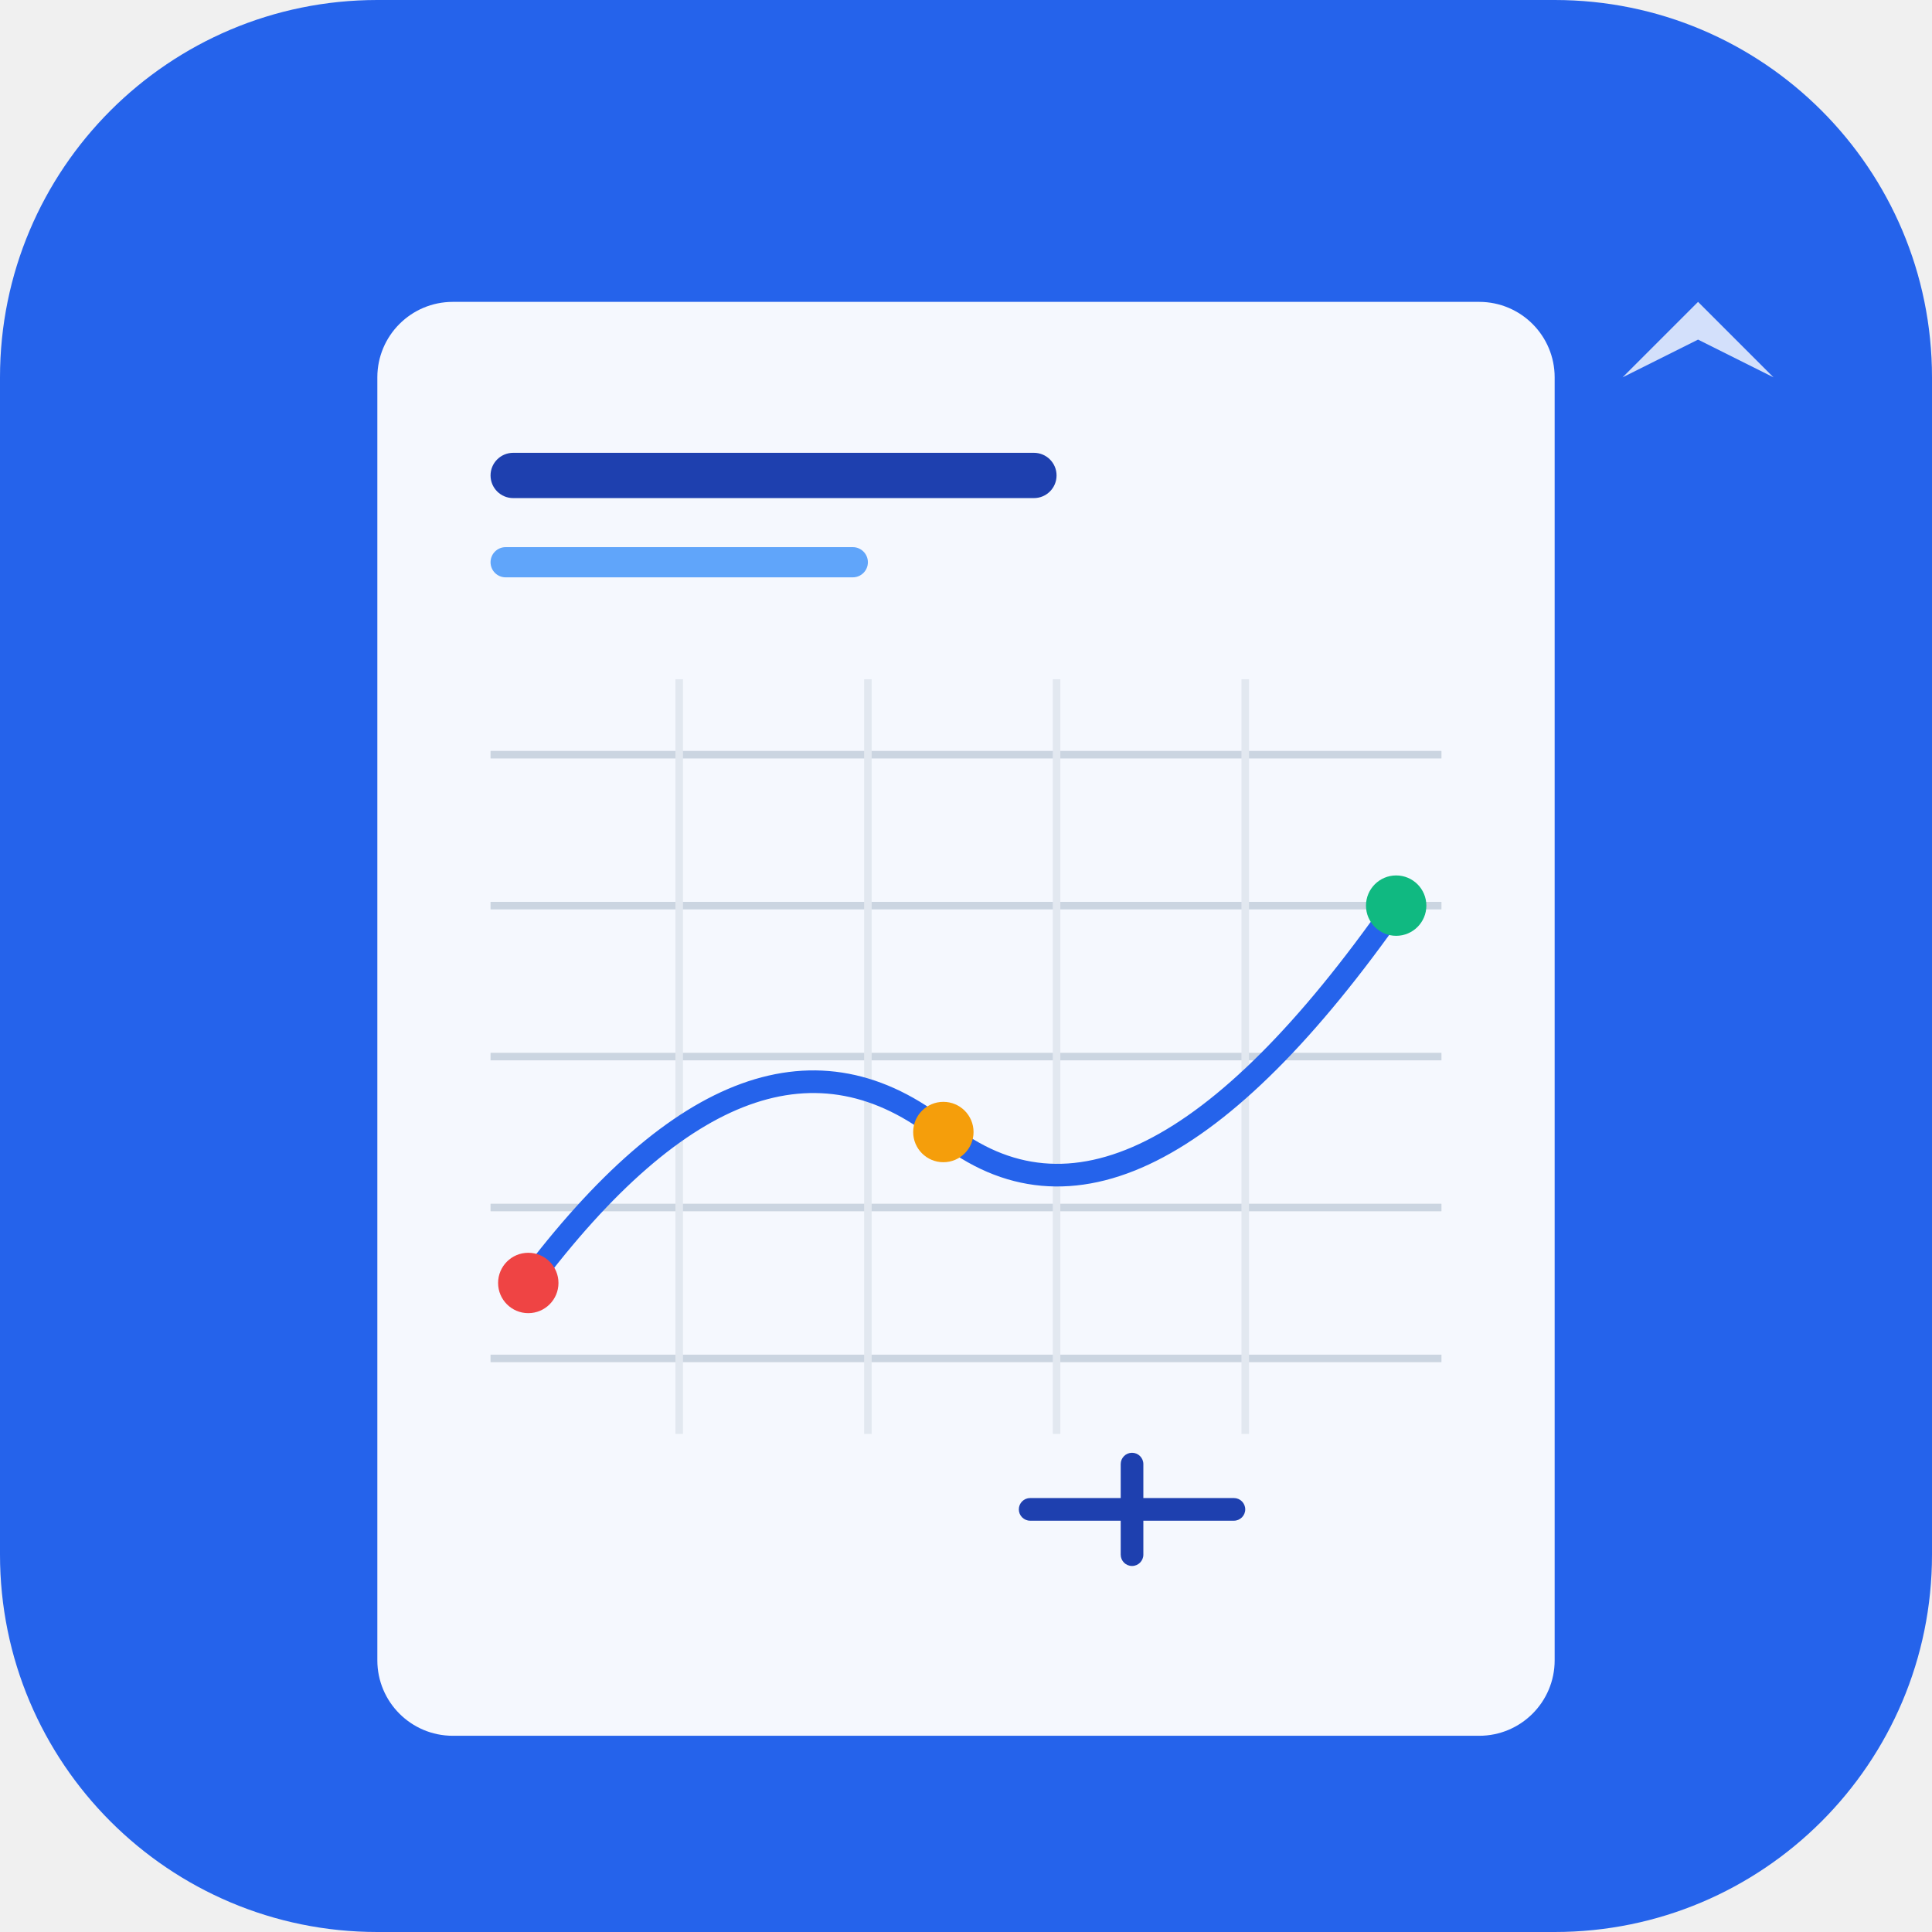
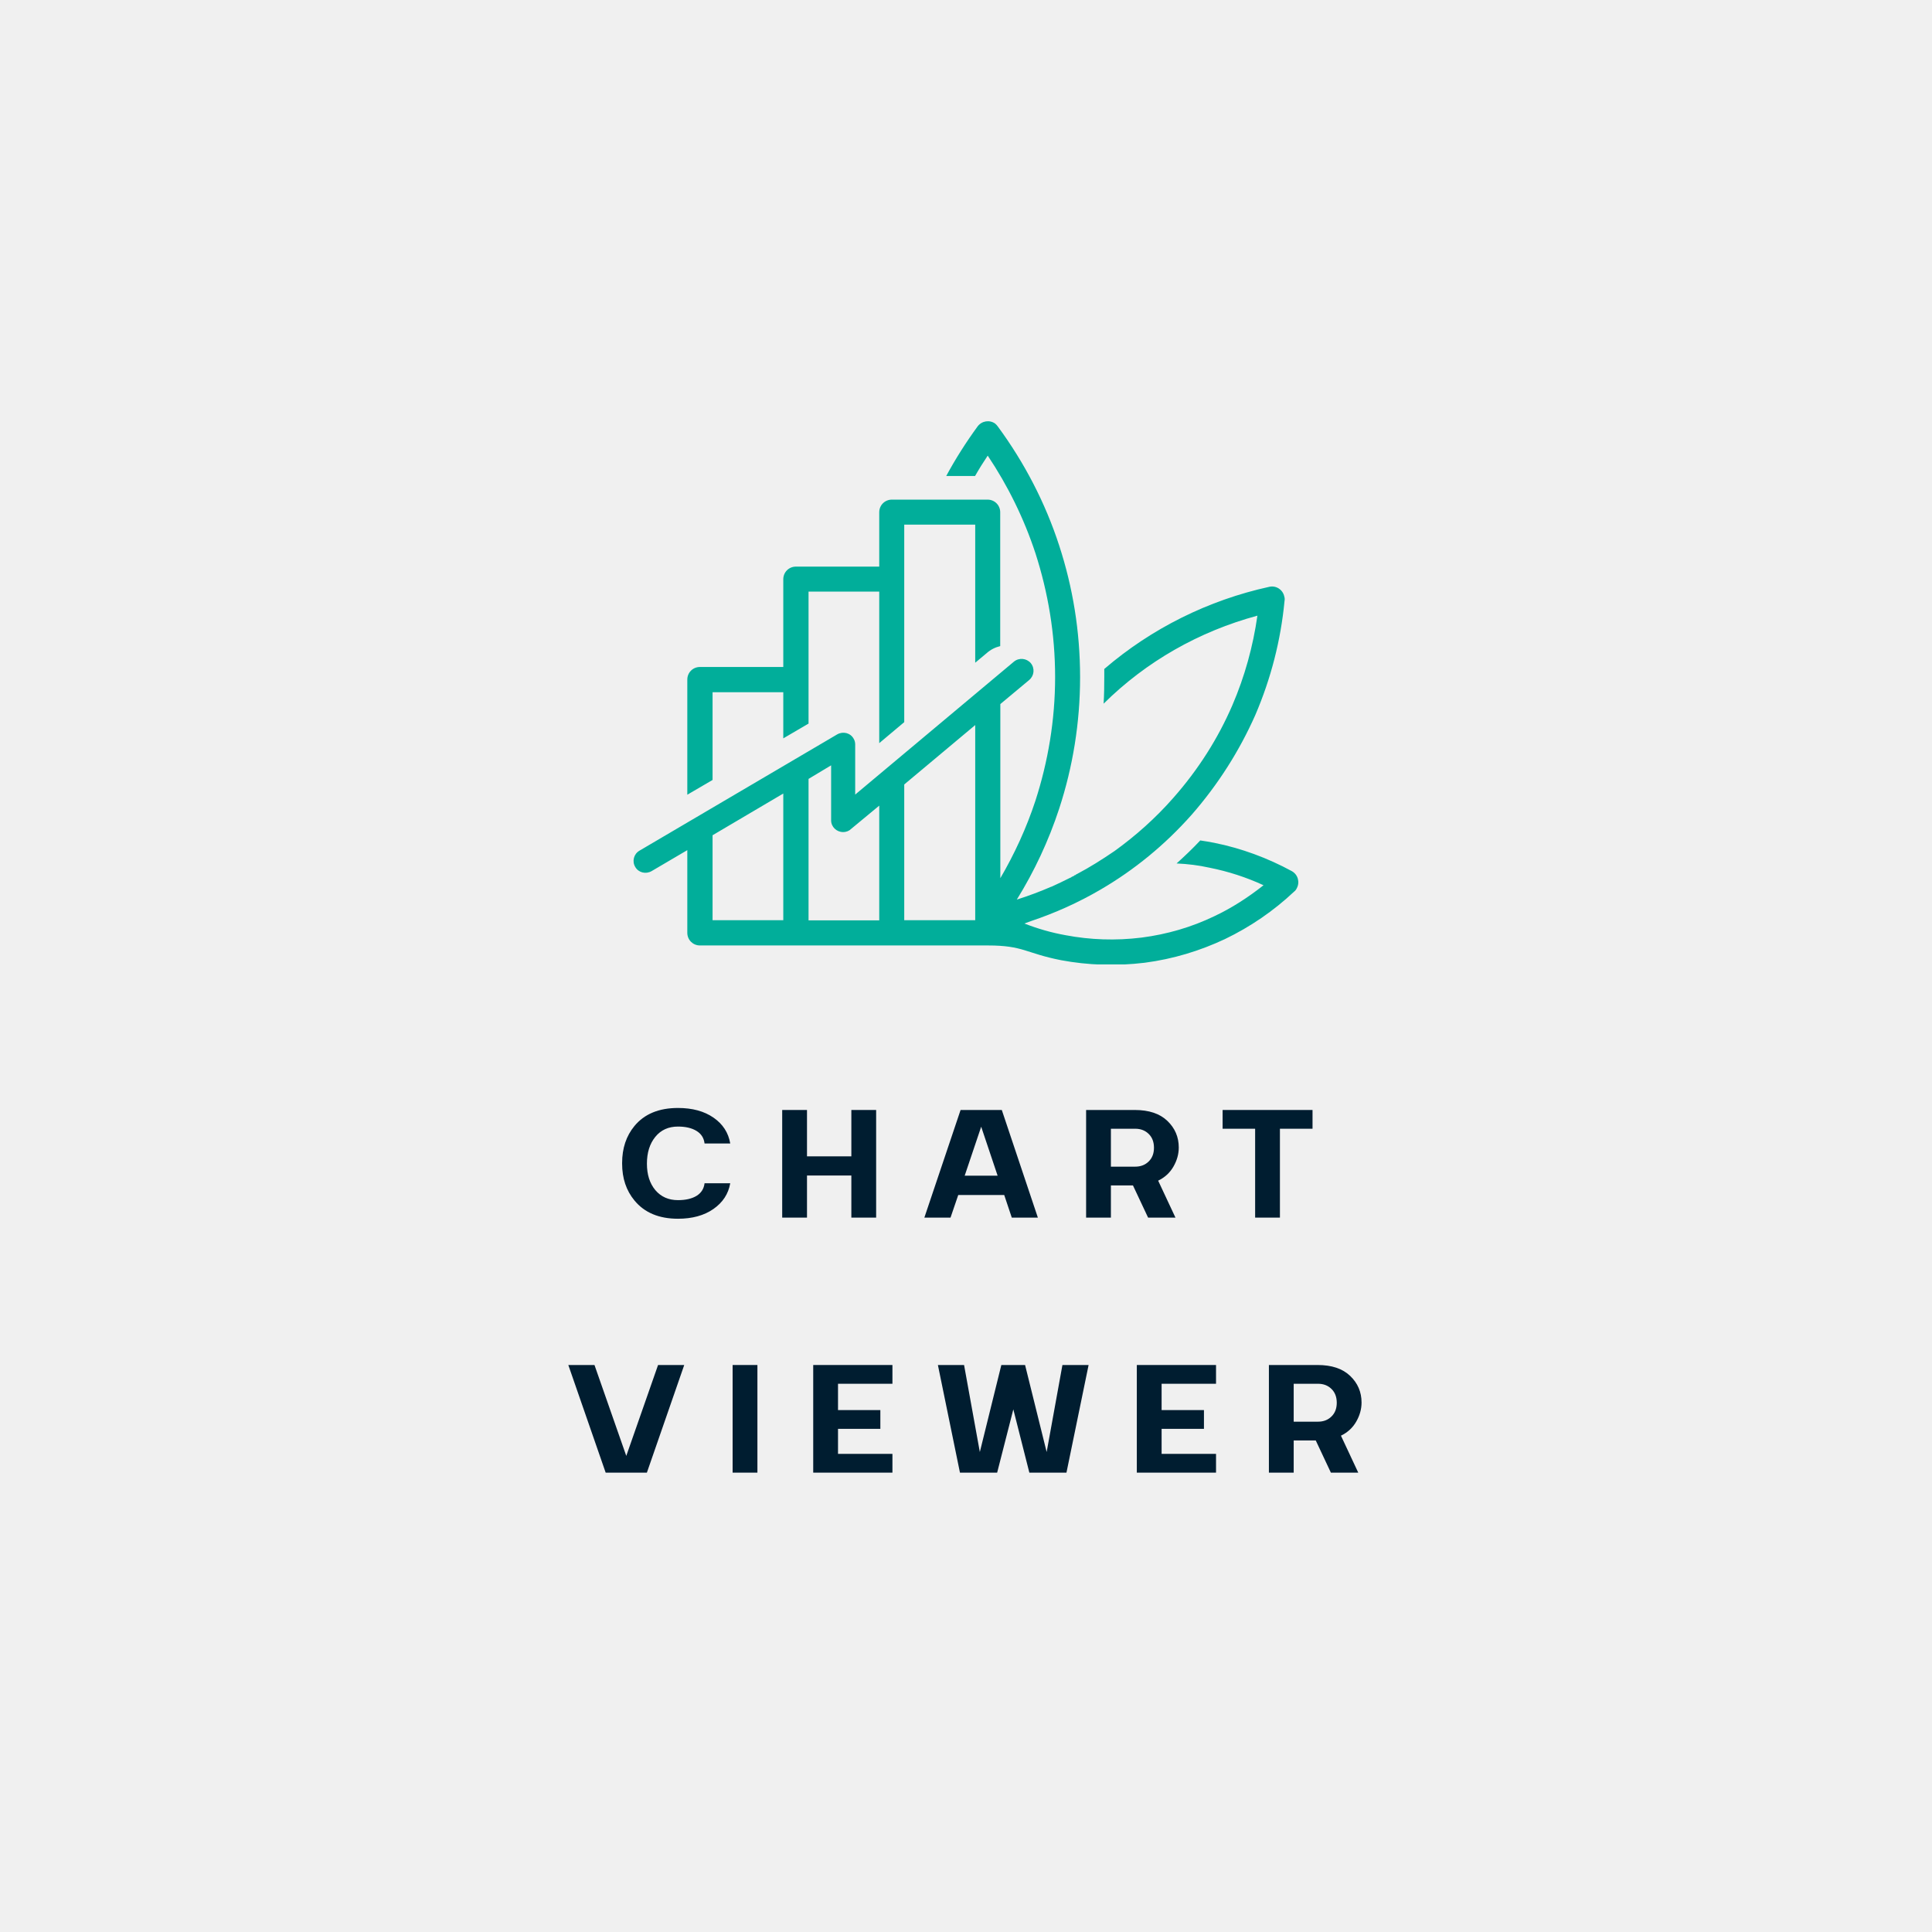
- <svg xmlns="http://www.w3.org/2000/svg" width="512" height="512" viewBox="0 0 512 512">
-   <rect width="512" height="512" rx="100" fill="#2563eb" />
-   <g transform="translate(100, 80)">
-     <rect x="0" y="0" width="312" height="380" rx="20" fill="white" opacity="0.95" />
-     <rect x="30" y="40" width="150" height="12" rx="6" fill="#1e40af" />
-     <rect x="30" y="65" width="100" height="8" rx="4" fill="#60a5fa" />
-     <line x1="30" y1="120" x2="282" y2="120" stroke="#cbd5e1" stroke-width="2" />
-     <line x1="30" y1="160" x2="282" y2="160" stroke="#cbd5e1" stroke-width="2" />
-     <line x1="30" y1="200" x2="282" y2="200" stroke="#cbd5e1" stroke-width="2" />
-     <line x1="30" y1="240" x2="282" y2="240" stroke="#cbd5e1" stroke-width="2" />
-     <line x1="30" y1="280" x2="282" y2="280" stroke="#cbd5e1" stroke-width="2" />
-     <line x1="80" y1="100" x2="80" y2="300" stroke="#e2e8f0" stroke-width="2" />
-     <line x1="130" y1="100" x2="130" y2="300" stroke="#e2e8f0" stroke-width="2" />
-     <line x1="180" y1="100" x2="180" y2="300" stroke="#e2e8f0" stroke-width="2" />
-     <line x1="230" y1="100" x2="230" y2="300" stroke="#e2e8f0" stroke-width="2" />
-     <path d="M 40 260 Q 100 180, 150 220 T 270 160" stroke="#2563eb" stroke-width="6" fill="none" stroke-linecap="round" />
-     <circle cx="40" cy="260" r="8" fill="#ef4444" />
-     <circle cx="150" cy="220" r="8" fill="#f59e0b" />
-     <circle cx="270" cy="160" r="8" fill="#10b981" />
-     <g transform="translate(200, 320)">
-       <rect x="-30" y="-3" width="60" height="6" rx="3" fill="#1e40af" />
-       <rect x="-3" y="-15" width="6" height="30" rx="3" fill="#1e40af" />
+ <svg xmlns="http://www.w3.org/2000/svg" width="500" zoomAndPan="magnify" viewBox="0 0 375 375" height="500" preserveAspectRatio="xMidYMid meet" version="1.0">
+   <defs>
+     <g />
+     <clipPath id="f98377e06c">
+       <path d="M 122.574 81.492 L 252.324 81.492 L 252.324 187.195 L 122.574 187.195 Z M 122.574 81.492 " clip-rule="nonzero" />
+     </clipPath>
+   </defs>
+   <g fill="#001d30" fill-opacity="1">
+     <g transform="translate(119.6451, 236.3377)">
+       <g>
+         <path d="M 11.953 0.219 C 8.266 0.219 5.445 -0.961 3.5 -3.328 C 1.906 -5.254 1.109 -7.633 1.109 -10.469 L 1.109 -10.609 C 1.109 -13.461 1.906 -15.852 3.5 -17.781 C 5.426 -20.113 8.242 -21.281 11.953 -21.281 C 14.742 -21.281 17.039 -20.656 18.844 -19.406 C 20.656 -18.156 21.738 -16.484 22.094 -14.391 L 17.109 -14.391 C 16.984 -15.461 16.461 -16.273 15.547 -16.828 C 14.629 -17.391 13.43 -17.672 11.953 -17.672 C 10.098 -17.672 8.629 -17.004 7.547 -15.672 C 6.461 -14.336 5.922 -12.602 5.922 -10.469 C 5.922 -8.344 6.469 -6.629 7.562 -5.328 C 8.664 -4.035 10.129 -3.391 11.953 -3.391 C 13.43 -3.391 14.629 -3.664 15.547 -4.219 C 16.461 -4.781 16.984 -5.598 17.109 -6.672 L 22.094 -6.672 C 21.738 -4.609 20.648 -2.941 18.828 -1.672 C 17.016 -0.41 14.723 0.219 11.953 0.219 Z M 11.953 0.219 " />
+       </g>
    </g>
  </g>
-   <path d="M 430 100 L 450 80 L 470 100 L 450 90 Z" fill="white" opacity="0.8" />
+   <g fill="#001d30" fill-opacity="1">
+     <g transform="translate(149.9965, 236.3377)">
+       <g>
+         <path d="M 1.828 0 L 1.828 -20.891 L 6.641 -20.891 L 6.641 -11.891 L 15.25 -11.891 L 15.25 -20.891 L 20.062 -20.891 L 20.062 0 L 15.25 0 L 15.25 -8.172 L 6.641 -8.172 L 6.641 0 Z M 1.828 0 " />
+       </g>
+     </g>
+   </g>
+   <g fill="#001d30" fill-opacity="1">
+     <g transform="translate(179.0267, 236.3377)">
+       <g>
+         <path d="M 0.391 0 L 7.422 -20.891 L 15.422 -20.891 L 22.422 0 L 17.359 0 L 15.891 -4.391 L 6.969 -4.391 L 5.469 0 Z M 8.219 -8.141 L 14.609 -8.141 L 11.422 -17.641 Z M 8.219 -8.141 " />
+       </g>
+     </g>
+   </g>
+   <g fill="#001d30" fill-opacity="1">
+     <g transform="translate(208.9853, 236.3377)">
+       <g>
+         <path d="M 1.828 0 L 1.828 -20.891 L 11.281 -20.891 C 14.02 -20.891 16.125 -20.188 17.594 -18.781 C 19.07 -17.375 19.812 -15.648 19.812 -13.609 C 19.812 -12.336 19.469 -11.102 18.781 -9.906 C 18.094 -8.707 17.102 -7.797 15.812 -7.172 L 19.172 0 L 13.859 0 L 10.922 -6.25 L 6.641 -6.25 L 6.641 0 Z M 6.641 -9.891 L 11.359 -9.891 C 12.422 -9.891 13.289 -10.223 13.969 -10.891 C 14.656 -11.555 15 -12.445 15 -13.562 C 15 -14.688 14.656 -15.582 13.969 -16.25 C 13.289 -16.914 12.422 -17.25 11.359 -17.25 L 6.641 -17.25 Z M 6.641 -9.891 " />
+       </g>
+     </g>
+   </g>
+   <g fill="#001d30" fill-opacity="1">
+     <g transform="translate(236.7301, 236.3377)">
+       <g>
+         <path d="M 6.891 0 L 6.891 -17.25 L 0.578 -17.25 L 0.578 -20.891 L 18.031 -20.891 L 18.031 -17.25 L 11.703 -17.25 L 11.703 0 Z M 6.891 0 " />
+       </g>
+     </g>
+   </g>
+   <g fill="#001d30" fill-opacity="1">
+     <g transform="translate(109.9186, 285.8377)">
+       <g>
+         <path d="M 7.641 0 L 0.391 -20.891 L 5.469 -20.891 L 11.641 -3.25 L 17.812 -20.891 L 22.891 -20.891 L 15.641 0 Z M 7.641 0 " />
+       </g>
+     </g>
+   </g>
+   <g fill="#001d30" fill-opacity="1">
+     <g transform="translate(140.3414, 285.8377)">
+       <g>
+         <path d="M 1.859 0 L 1.859 -20.891 L 6.672 -20.891 L 6.672 0 Z M 1.859 0 " />
+       </g>
+     </g>
+   </g>
+   <g fill="#001d30" fill-opacity="1">
+     <g transform="translate(156.0172, 285.8377)">
+       <g>
+         <path d="M 1.828 0 L 1.828 -20.891 L 17.203 -20.891 L 17.203 -17.25 L 6.641 -17.25 L 6.641 -12.141 L 14.859 -12.141 L 14.859 -8.5 L 6.641 -8.5 L 6.641 -3.641 L 17.203 -3.641 L 17.203 0 Z M 1.828 0 " />
+       </g>
+     </g>
+   </g>
+   <g fill="#001d30" fill-opacity="1">
+     <g transform="translate(181.6552, 285.8377)">
+       <g>
+         <path d="M 4.672 0 L 0.391 -20.891 L 5.469 -20.891 L 8.531 -4 L 12.703 -20.891 L 17.312 -20.891 L 21.5 -4 L 24.562 -20.891 L 29.641 -20.891 L 25.344 0 L 18.141 0 L 15.031 -12.281 L 11.891 0 Z M 4.672 0 " />
+       </g>
+     </g>
+   </g>
+   <g fill="#001d30" fill-opacity="1">
+     <g transform="translate(218.8267, 285.8377)">
+       <g>
+         <path d="M 1.828 0 L 1.828 -20.891 L 17.203 -20.891 L 17.203 -17.25 L 6.641 -17.25 L 6.641 -12.141 L 14.859 -12.141 L 14.859 -8.5 L 6.641 -8.5 L 6.641 -3.641 L 17.203 -3.641 L 17.203 0 Z M 1.828 0 " />
+       </g>
+     </g>
+   </g>
+   <g fill="#001d30" fill-opacity="1">
+     <g transform="translate(244.4647, 285.8377)">
+       <g>
+         <path d="M 1.828 0 L 1.828 -20.891 L 11.281 -20.891 C 14.02 -20.891 16.125 -20.188 17.594 -18.781 C 19.07 -17.375 19.812 -15.648 19.812 -13.609 C 19.812 -12.336 19.469 -11.102 18.781 -9.906 C 18.094 -8.707 17.102 -7.797 15.812 -7.172 L 19.172 0 L 13.859 0 L 10.922 -6.25 L 6.641 -6.25 L 6.641 0 Z M 6.641 -9.891 L 11.359 -9.891 C 12.422 -9.891 13.289 -10.223 13.969 -10.891 C 14.656 -11.555 15 -12.445 15 -13.562 C 15 -14.688 14.656 -15.582 13.969 -16.25 C 13.289 -16.914 12.422 -17.25 11.359 -17.25 L 6.641 -17.25 Z M 6.641 -9.891 " />
+       </g>
+     </g>
+   </g>
+   <g clip-path="url(#f98377e06c)">
+     <path fill="#01ae9a" d="M 193.699 82.812 C 198.836 89.805 202.887 97.57 205.594 105.906 C 208.227 113.98 209.645 122.52 209.645 131.445 C 209.645 140.297 208.227 148.887 205.594 156.938 C 203.555 163.156 200.77 169.113 197.363 174.609 C 199.637 173.887 201.855 173.062 204.047 172.109 L 204.098 172.109 C 205.285 171.566 206.422 171.023 207.605 170.43 L 207.711 170.379 L 207.762 170.379 L 207.812 170.328 L 207.941 170.277 L 208.047 170.172 L 208.098 170.172 L 208.199 170.121 L 208.305 170.07 L 208.434 170.02 L 208.484 169.965 L 208.535 169.914 L 208.641 169.863 L 208.691 169.863 L 208.793 169.812 L 208.898 169.707 L 209.027 169.656 C 211.527 168.34 213.98 166.793 216.352 165.168 C 220.43 162.227 224.301 158.793 227.758 154.848 C 232.609 149.352 236.426 143.316 239.211 136.863 C 241.613 131.266 243.211 125.461 244.062 119.5 C 232.789 122.547 222.52 128.352 214.211 136.582 C 214.316 134.852 214.34 133.07 214.34 131.344 C 214.34 130.852 214.34 130.336 214.34 129.848 C 223.527 121.953 234.566 116.484 246.359 113.902 C 247.676 113.594 248.992 114.445 249.273 115.762 C 249.379 116.07 249.379 116.406 249.324 116.664 C 248.605 124.25 246.695 131.703 243.648 138.801 C 240.578 145.715 236.477 152.215 231.316 158.125 C 226.078 164.031 220.145 168.855 213.695 172.625 C 209.336 175.18 204.797 177.215 200.098 178.789 C 199.637 178.969 199.246 179.098 198.836 179.254 C 201.414 180.262 204.098 181.035 206.832 181.523 C 211.605 182.426 216.508 182.609 221.566 181.988 C 226.57 181.344 231.293 179.949 235.652 177.859 C 239.109 176.234 242.281 174.172 245.25 171.824 C 241.895 170.277 238.387 169.141 234.75 168.418 C 232.66 167.953 230.57 167.695 228.375 167.594 C 229.977 166.148 231.523 164.676 232.969 163.129 C 233.871 163.258 234.773 163.414 235.703 163.594 C 240.965 164.652 246.051 166.535 250.746 169.09 C 251.934 169.762 252.344 171.23 251.699 172.418 C 251.57 172.699 251.391 172.906 251.156 173.09 C 247.211 176.805 242.695 179.898 237.766 182.273 C 232.941 184.543 227.73 186.145 222.184 186.867 C 216.637 187.535 211.195 187.355 205.957 186.375 C 199.016 185.008 198.68 183.512 191.738 183.512 L 135.855 183.512 C 134.488 183.512 133.406 182.426 133.406 181.059 L 133.406 165.012 L 126.465 169.09 C 125.332 169.734 123.91 169.371 123.293 168.262 C 122.648 167.18 123.008 165.762 124.117 165.117 L 162.508 142.539 C 163.645 141.895 165.062 142.258 165.684 143.367 C 165.914 143.727 165.992 144.141 165.992 144.5 L 165.992 154.227 L 196.797 128.43 C 197.805 127.602 199.246 127.758 200.074 128.711 C 200.898 129.719 200.746 131.164 199.766 131.988 L 194.164 136.66 L 194.164 170.457 C 196.926 165.734 199.246 160.68 200.977 155.414 C 203.426 147.828 204.797 139.781 204.797 131.422 C 204.797 123.012 203.426 114.984 200.977 107.375 C 198.758 100.641 195.609 94.242 191.715 88.438 C 190.863 89.703 190.039 91.02 189.262 92.387 L 183.664 92.387 C 185.473 89.031 187.535 85.805 189.754 82.762 C 190.578 81.68 192.074 81.445 193.16 82.219 C 193.367 82.402 193.547 82.582 193.699 82.812 Z M 138.309 162.121 L 138.309 178.609 L 152.035 178.609 L 152.035 154.023 Z M 156.938 151.184 L 156.938 178.637 L 170.66 178.637 L 170.66 156.371 L 165.242 160.859 C 164.832 161.273 164.289 161.504 163.645 161.504 C 162.379 161.504 161.32 160.496 161.32 159.234 L 161.32 148.551 Z M 175.512 152.266 L 175.512 178.609 L 189.289 178.609 L 189.289 140.734 Z M 133.406 154.254 L 133.406 131.91 C 133.406 130.543 134.488 129.461 135.855 129.461 L 152.035 129.461 L 152.035 112.434 C 152.035 111.066 153.117 109.98 154.484 109.98 L 170.66 109.98 L 170.66 99.43 C 170.66 98.062 171.746 96.977 173.113 96.977 L 191.688 96.977 C 193.055 96.977 194.141 98.062 194.141 99.43 L 194.141 125.41 C 193.184 125.641 192.281 126.082 191.508 126.777 L 189.289 128.633 L 189.289 101.828 L 175.512 101.828 L 175.512 140.168 L 170.66 144.242 L 170.66 114.832 L 156.938 114.832 L 156.938 140.449 L 152.035 143.316 L 152.035 134.363 L 138.309 134.363 L 138.309 151.391 Z M 133.406 154.254 " fill-opacity="1" fill-rule="nonzero" />
+   </g>
</svg>
